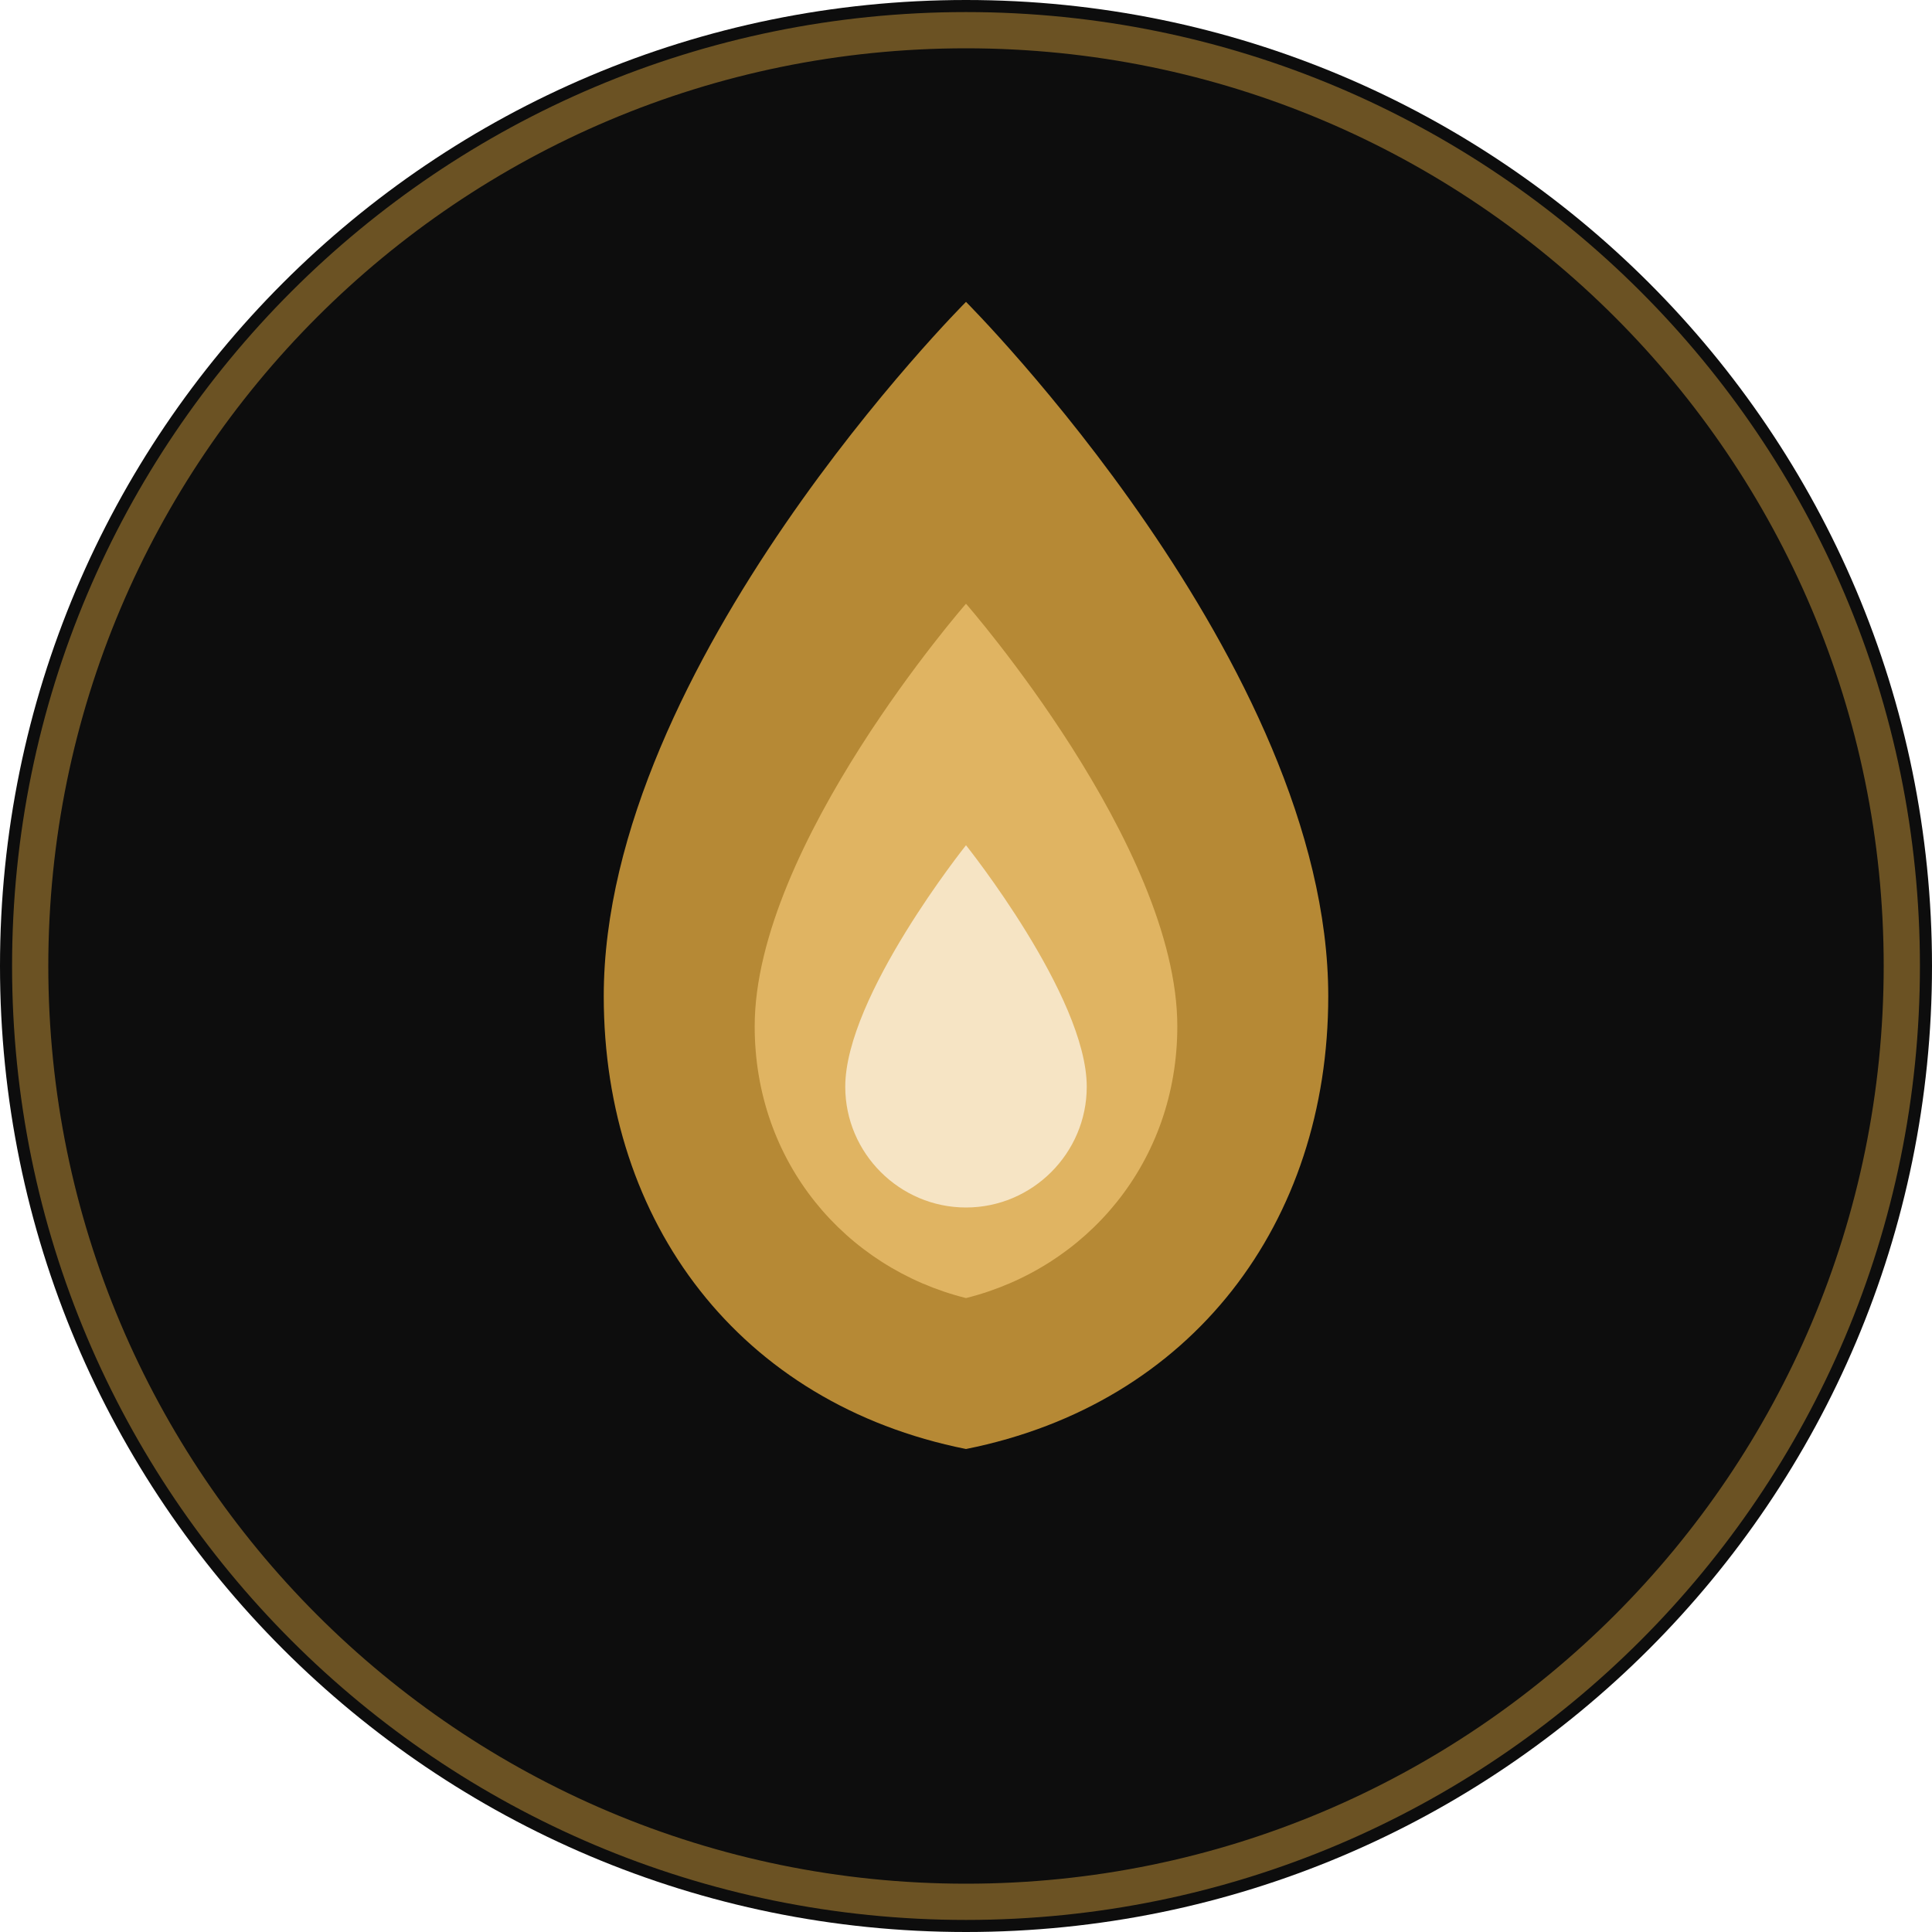
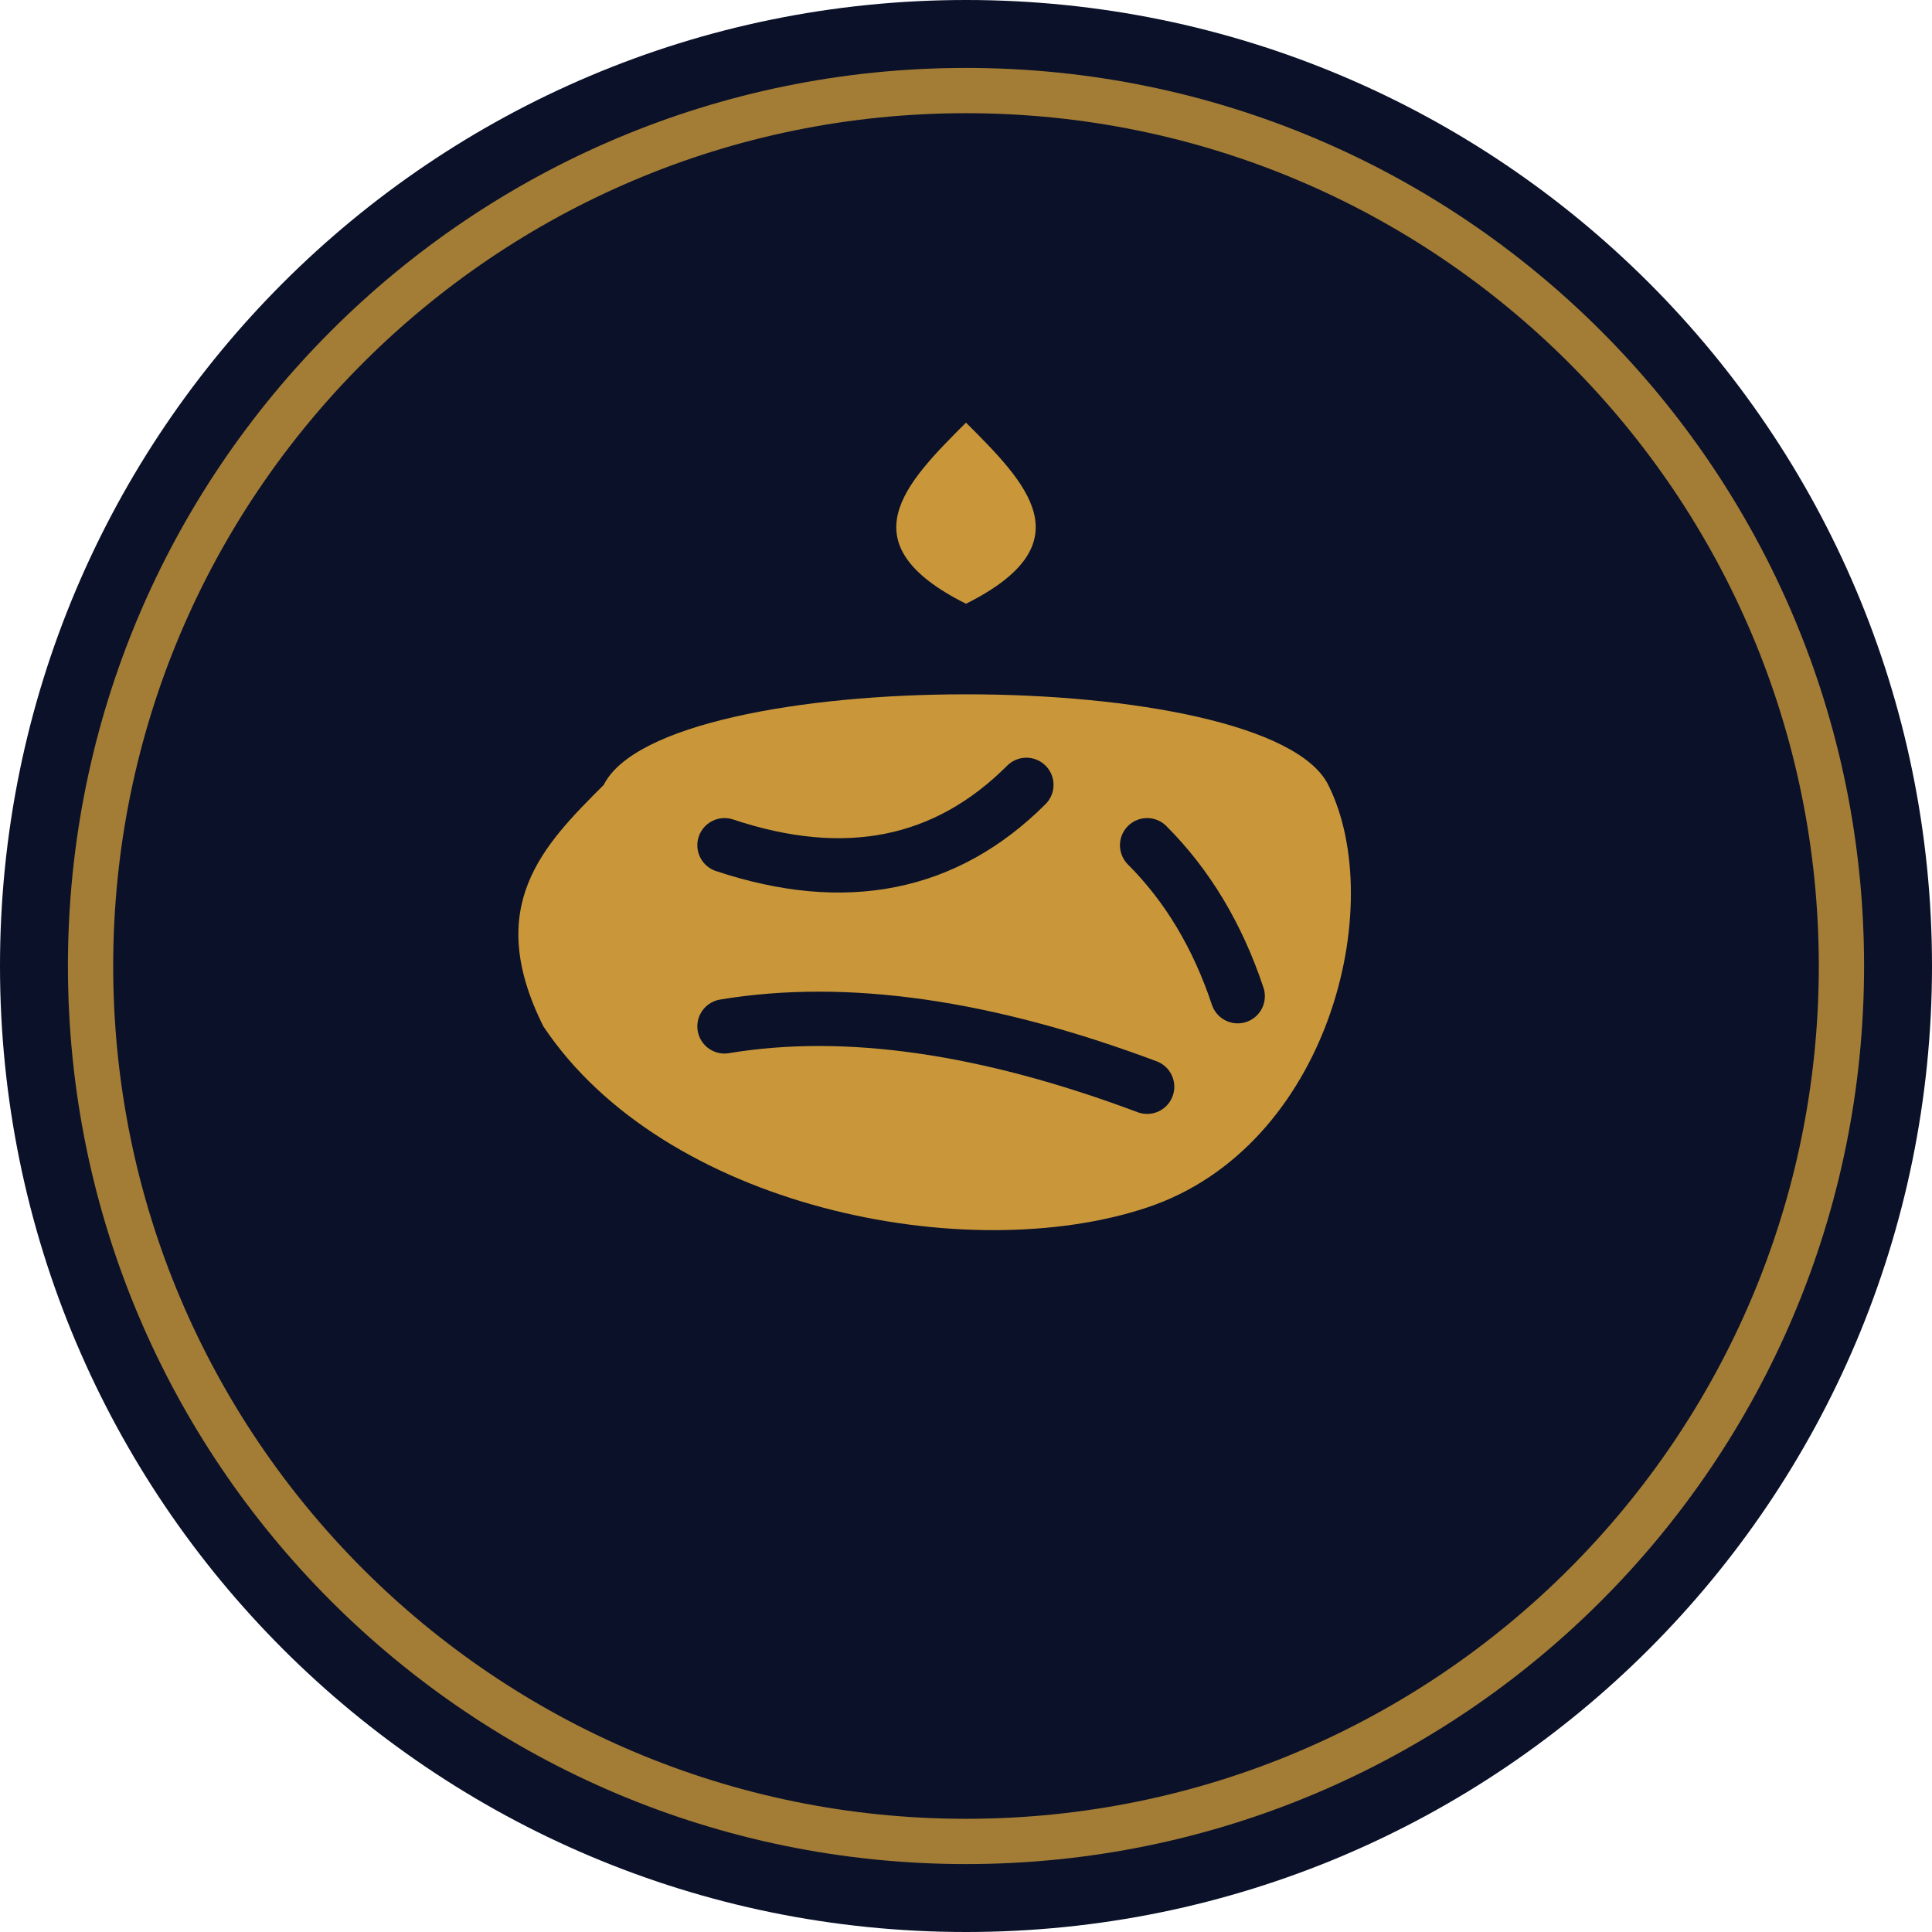
<svg xmlns="http://www.w3.org/2000/svg" viewBox="0 0 64 64">
-   <circle cx="32" cy="32" r="32" fill="#0d0d0d" />
-   <circle cx="32" cy="32" r="31" fill="none" stroke="#C9973A" stroke-width="1.2" opacity="0.5" />
-   <path d="M32 10     C32 10 44 22 44 33     C44 40.5 39.5 46.5 32 48     C24.5 46.5 20 40.5 20 33     C20 22 32 10 32 10Z" fill="#C9973A" opacity="0.9" />
-   <path d="M32 20     C32 20 39 28 39 34     C39 38.5 36 42 32 43     C28 42 25 38.5 25 34     C25 28 32 20 32 20Z" fill="#E8BC6A" opacity="0.85" />
-   <path d="M32 28     C32 28 36 33 36 36     C36 38.2 34.2 40 32 40     C29.8 40 28 38.2 28 36     C28 33 32 28 32 28Z" fill="#fff8ee" opacity="0.7" />
+   <circle cx="32" cy="32" r="32" fill="#0a1128" />
+   <circle cx="32" cy="32" r="29" fill="none" stroke="#C9973A" stroke-width="1.5" opacity="0.8" />
+   <path d="M 20 26 C 22 22, 42 22, 44 26 C 46 30, 44 38, 38 40 C 32 42, 22 40, 18 34 C 16 30, 18 28, 20 26 Z" fill="#C9973A" />
+   <path d="M 24 28 Q 30 30 34 26 M 24 34 Q 30 33 38 36 M 38 28 Q 40 30 41 33" stroke="#0a1128" stroke-width="1.8" stroke-linecap="round" fill="none" />
+   <path d="M 32 14 C 34 16, 36 18, 32 20 C 28 18, 30 16, 32 14 Z" fill="#C9973A" />
</svg>
